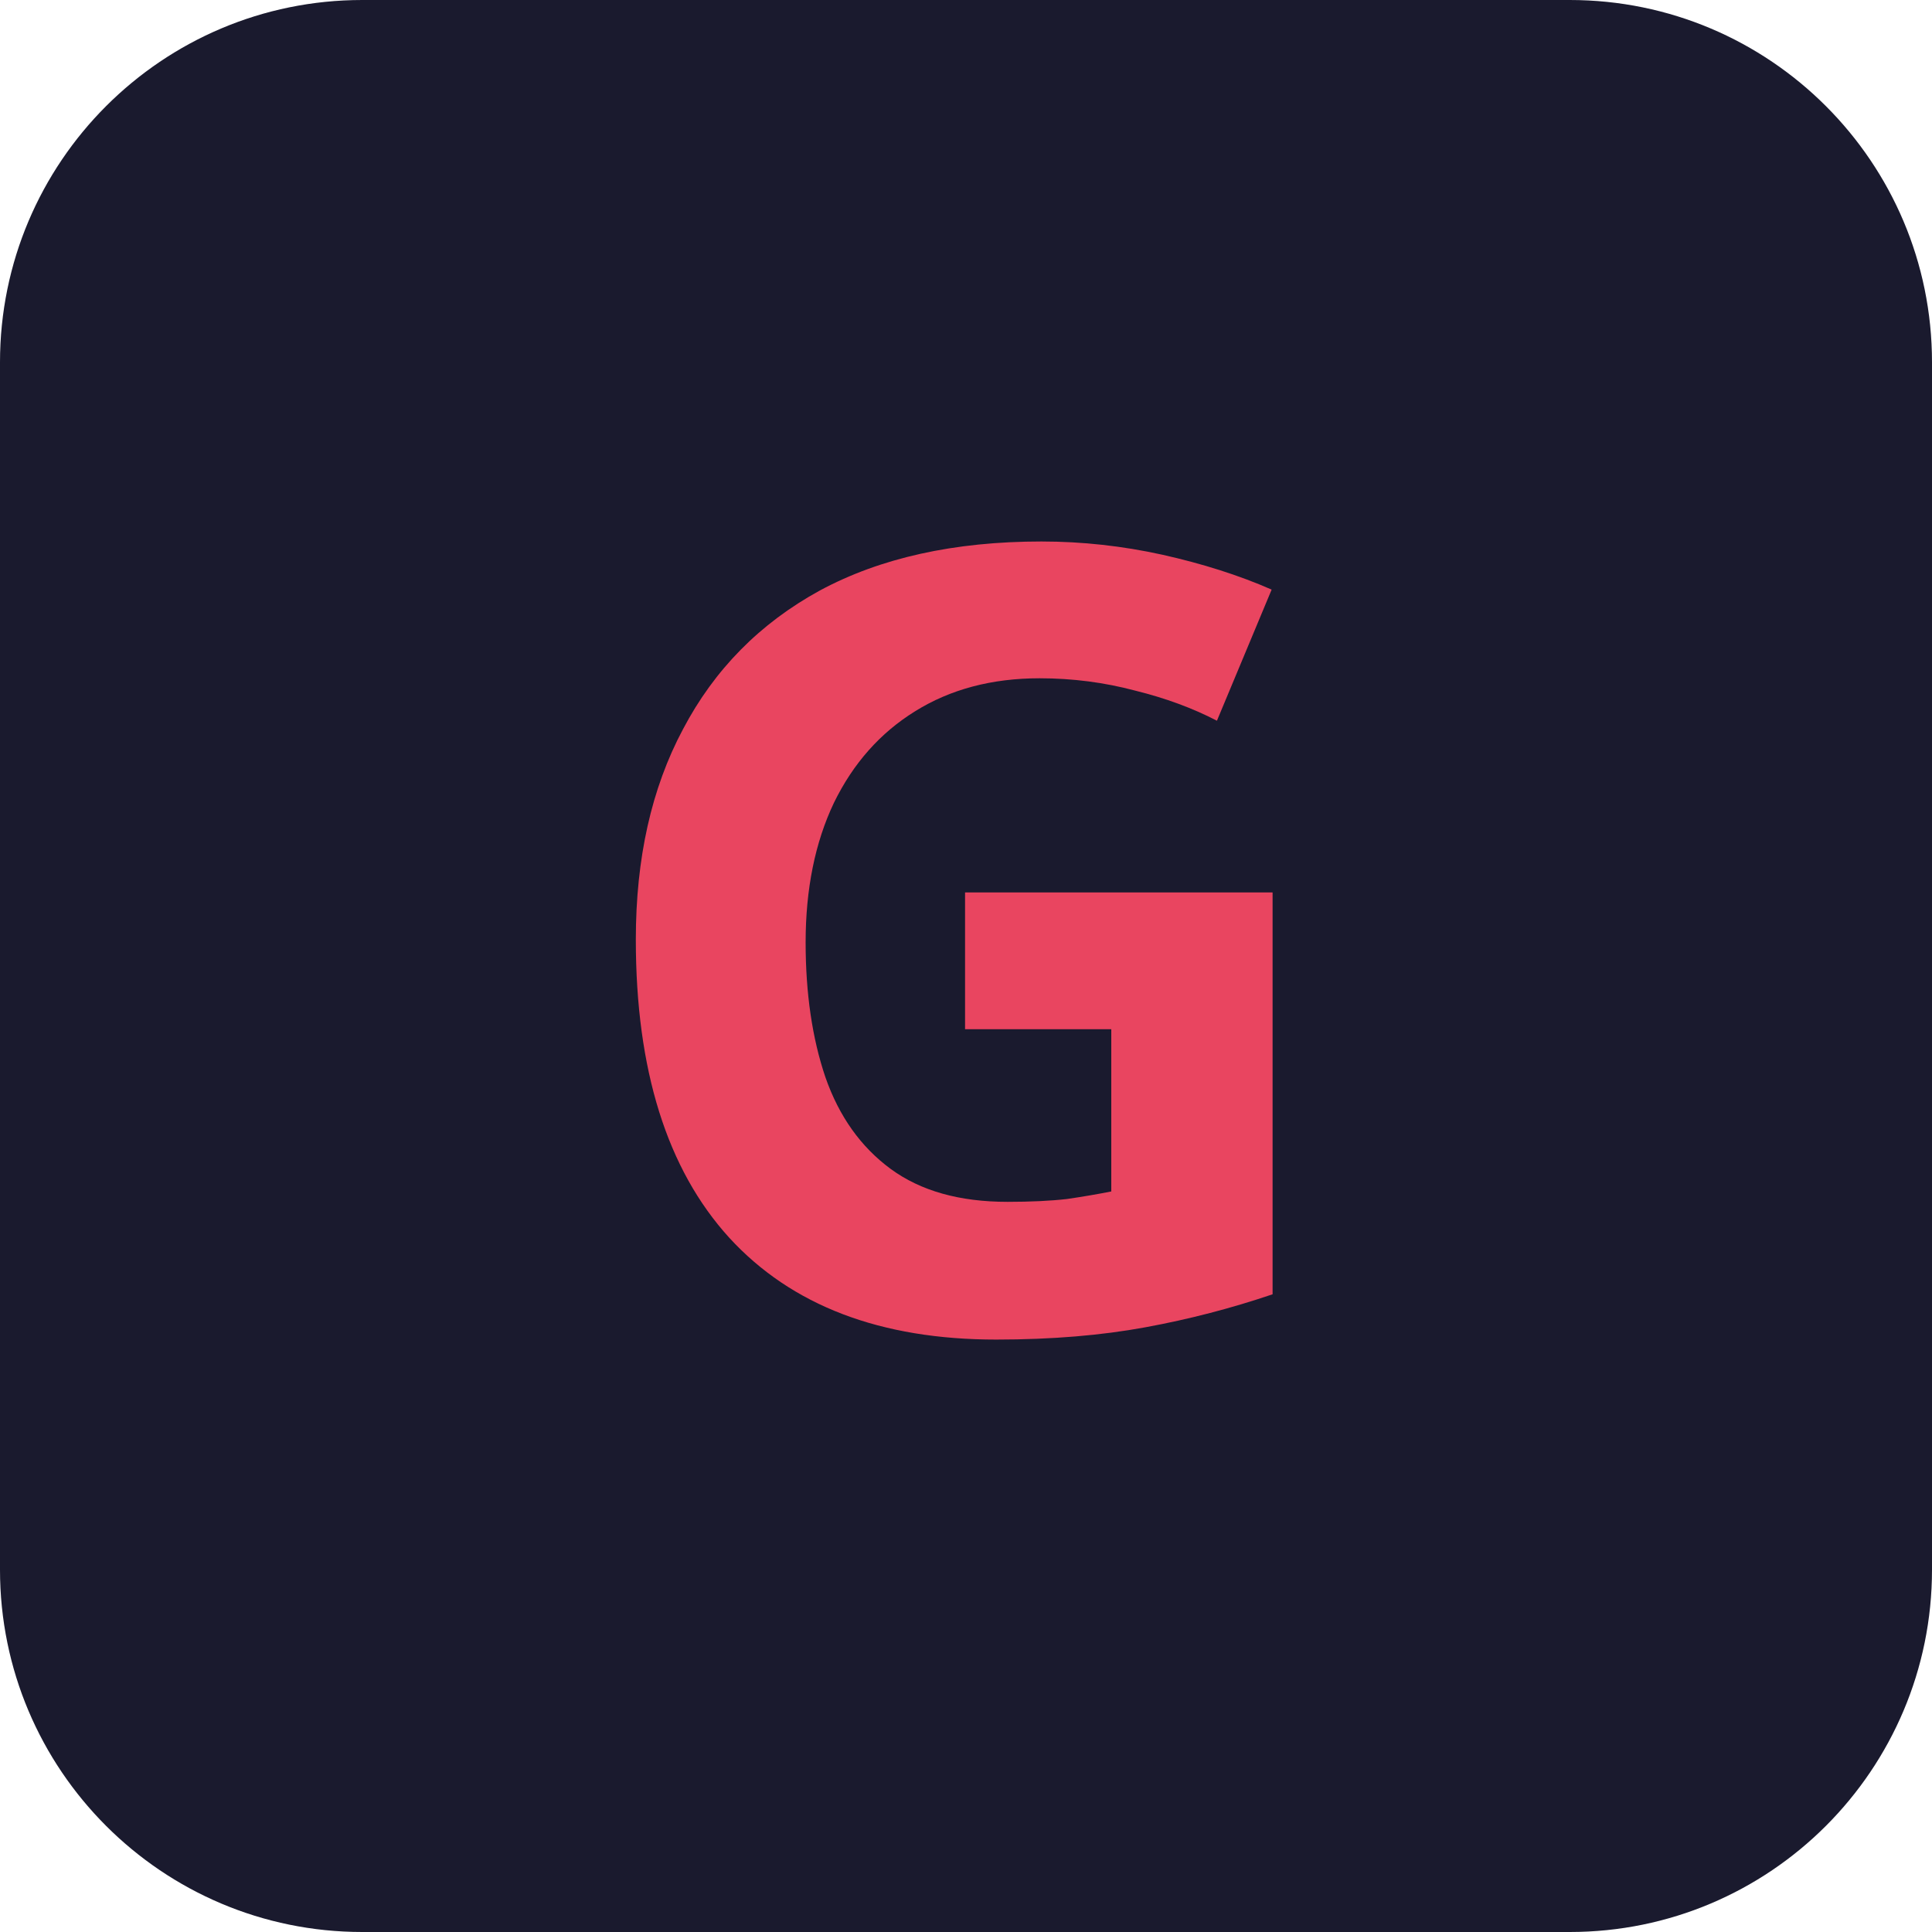
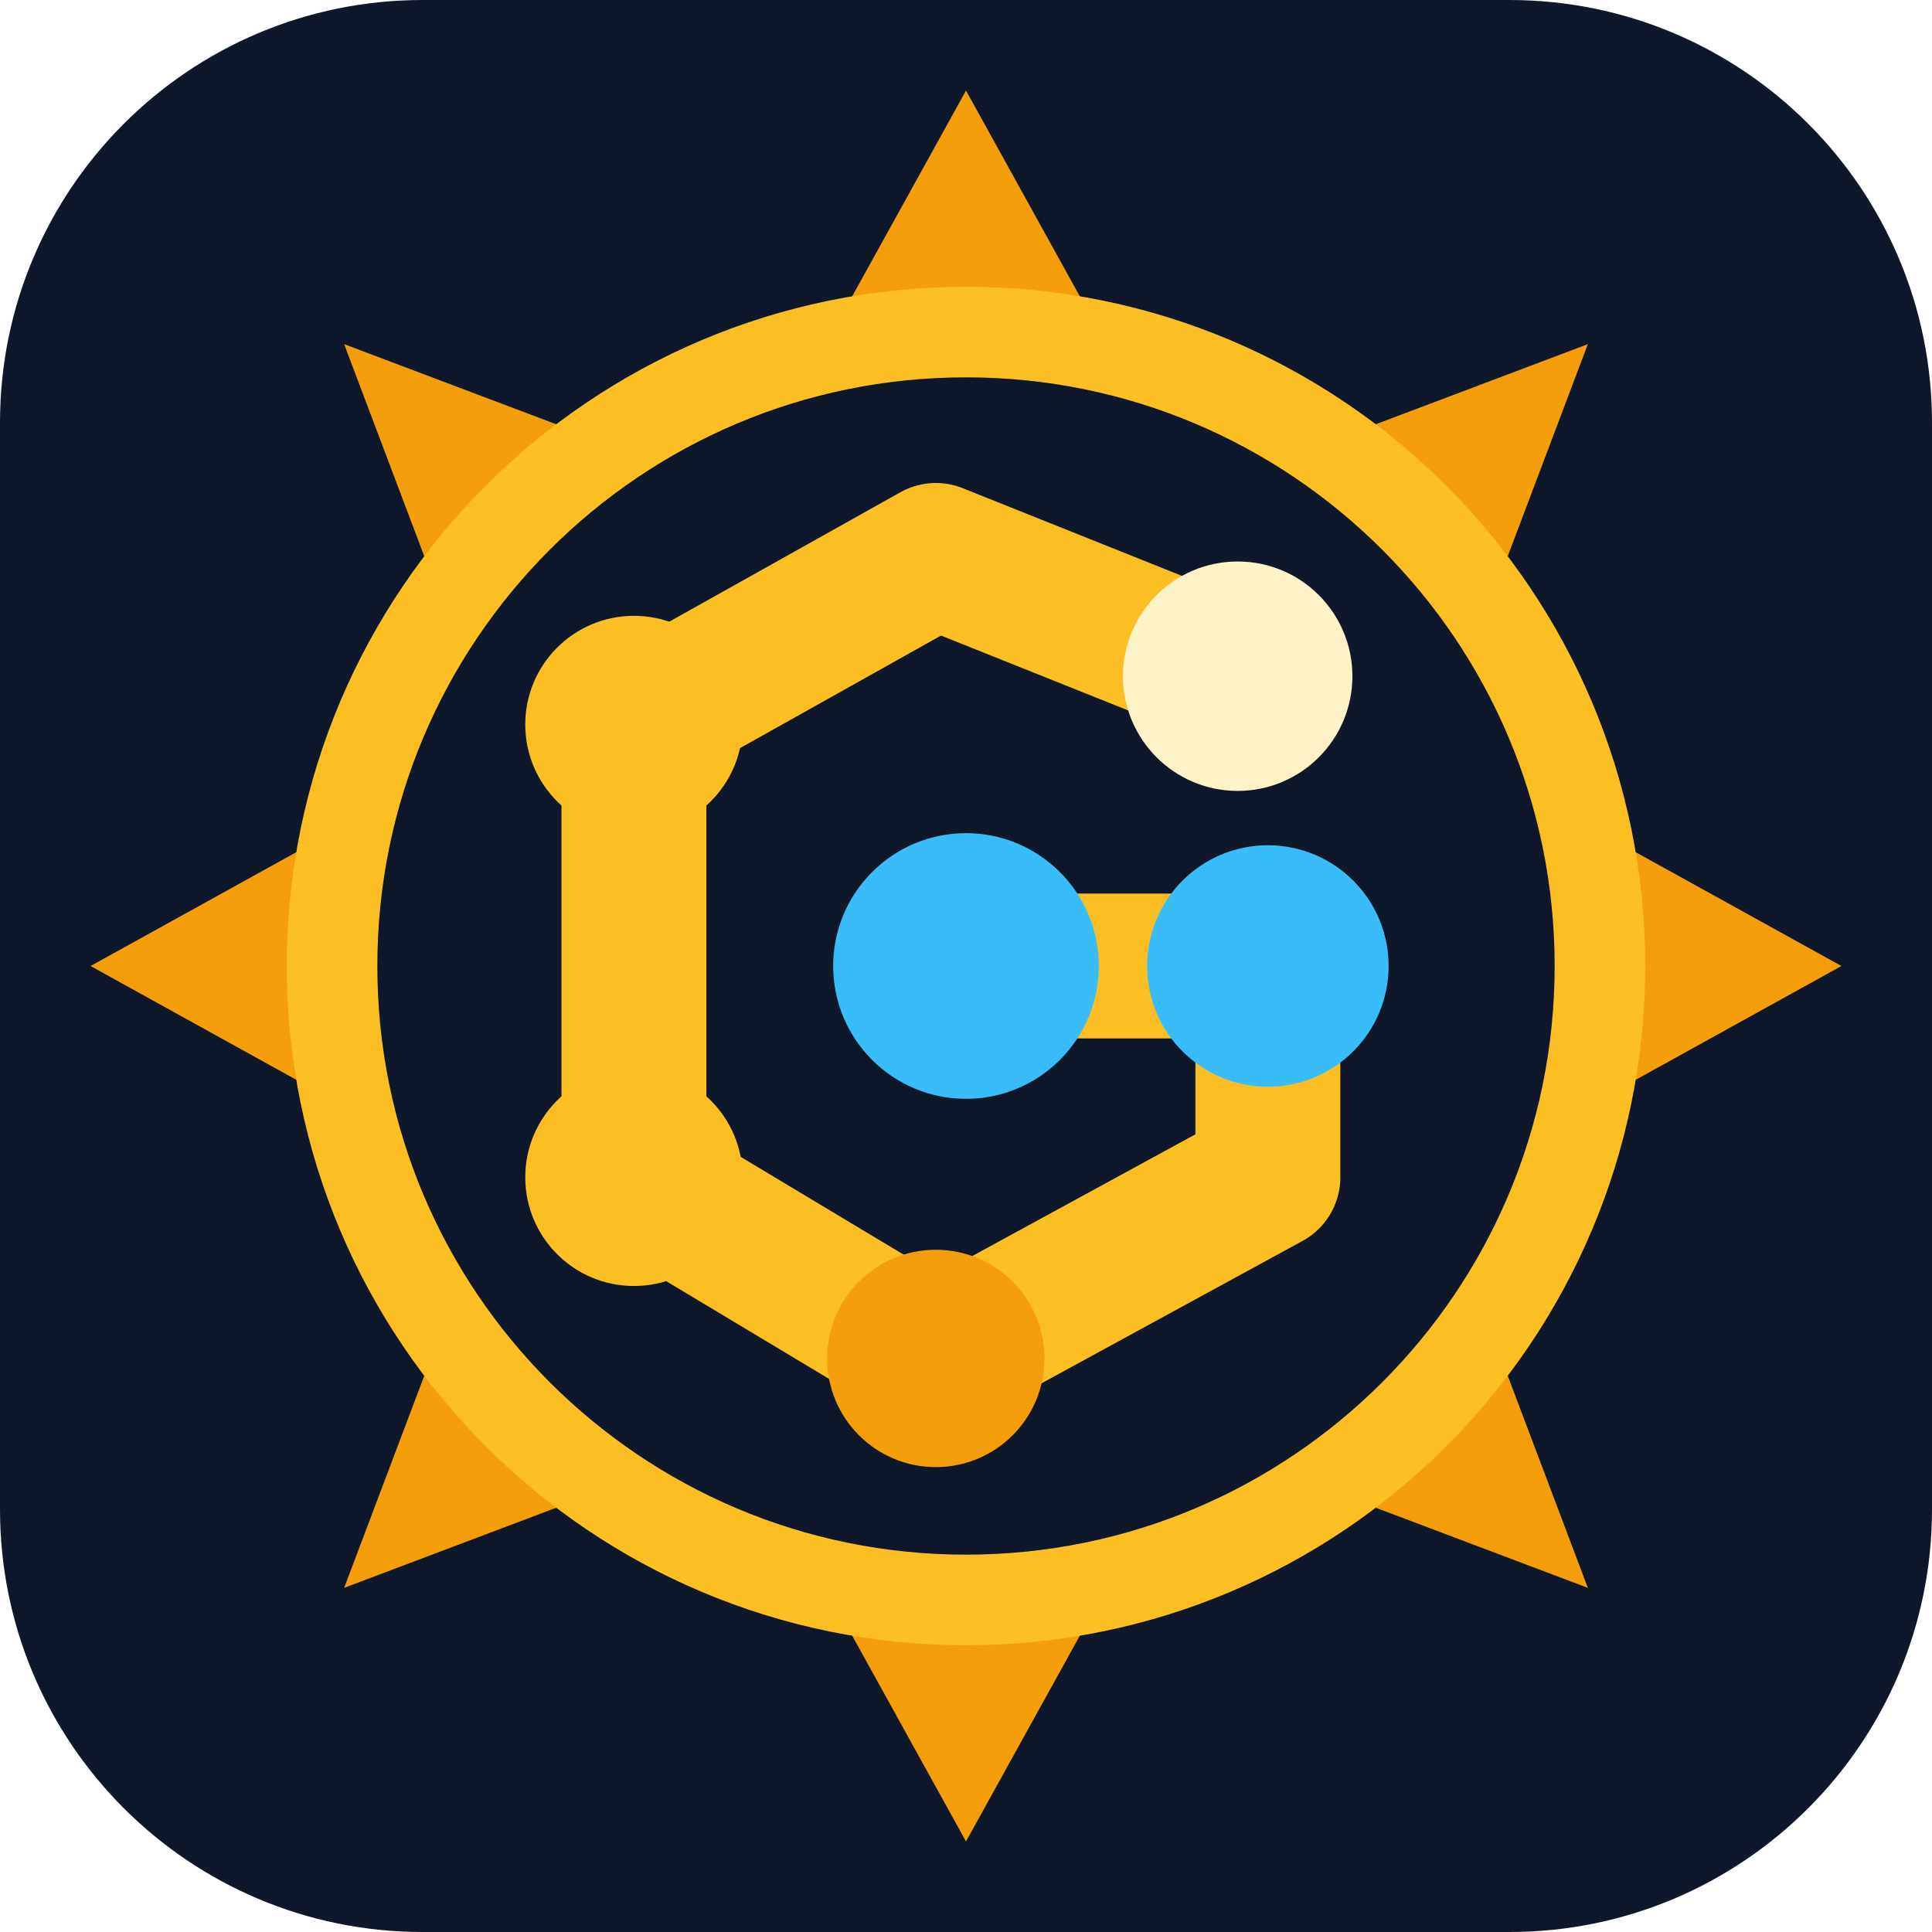
- <svg xmlns="http://www.w3.org/2000/svg" viewBox="0 0 32 32">
-   <rect width="32" height="32" rx="6" fill="#1a1a2e" />
-   <text x="16" y="22" font-family="sans-serif" font-size="18" font-weight="bold" fill="#e94560" text-anchor="middle">G</text>
+ <svg xmlns="http://www.w3.org/2000/svg" viewBox="0 0 32 32" fill="none" role="img" aria-label="Gira Favicon">
+   <rect width="32" height="32" rx="7" fill="#0f172a" />
+   <g fill="#f59e0b">
+     <path d="M16 1.5 L18.6 6.2 L13.4 6.2 Z" />
+     <path d="M16 30.5 L18.6 25.8 L13.4 25.8 Z" />
+     <path d="M1.5 16 L6.2 18.6 L6.2 13.4 Z" />
+     <path d="M30.5 16 L25.8 18.6 L25.8 13.4 Z" />
+     <path d="M5.7 5.7 L10.2 7.4 L7.4 10.2 Z" />
+     <path d="M26.3 5.7 L21.8 7.4 L24.6 10.2 Z" />
+     <path d="M5.7 26.3 L10.2 24.6 L7.4 21.8 Z" />
+     <path d="M26.3 26.3 L21.8 24.6 L24.6 21.8 Z" />
+   </g>
+   <circle cx="16" cy="16" r="10.5" fill="#0f172a" stroke="#fbbf24" stroke-width="1.5" />
+   <path d="M20.5 11.2 L15.5 9.2 L10.5 12 L10.5 19.5 L15.5 22.5 L21 19.5 L21 16 L16 16" stroke="#fbbf24" stroke-width="2.4" stroke-linecap="round" stroke-linejoin="round" />
+   <circle cx="20.5" cy="11.2" r="1.9" fill="#fef3c7" />
+   <circle cx="10.5" cy="12" r="1.8" fill="#fbbf24" />
+   <circle cx="10.5" cy="19.5" r="1.8" fill="#fbbf24" />
+   <circle cx="15.5" cy="22.5" r="1.8" fill="#f59e0b" />
+   <circle cx="21" cy="16" r="2.0" fill="#38bdf8" />
+   <circle cx="16" cy="16" r="2.2" fill="#38bdf8" />
</svg>
